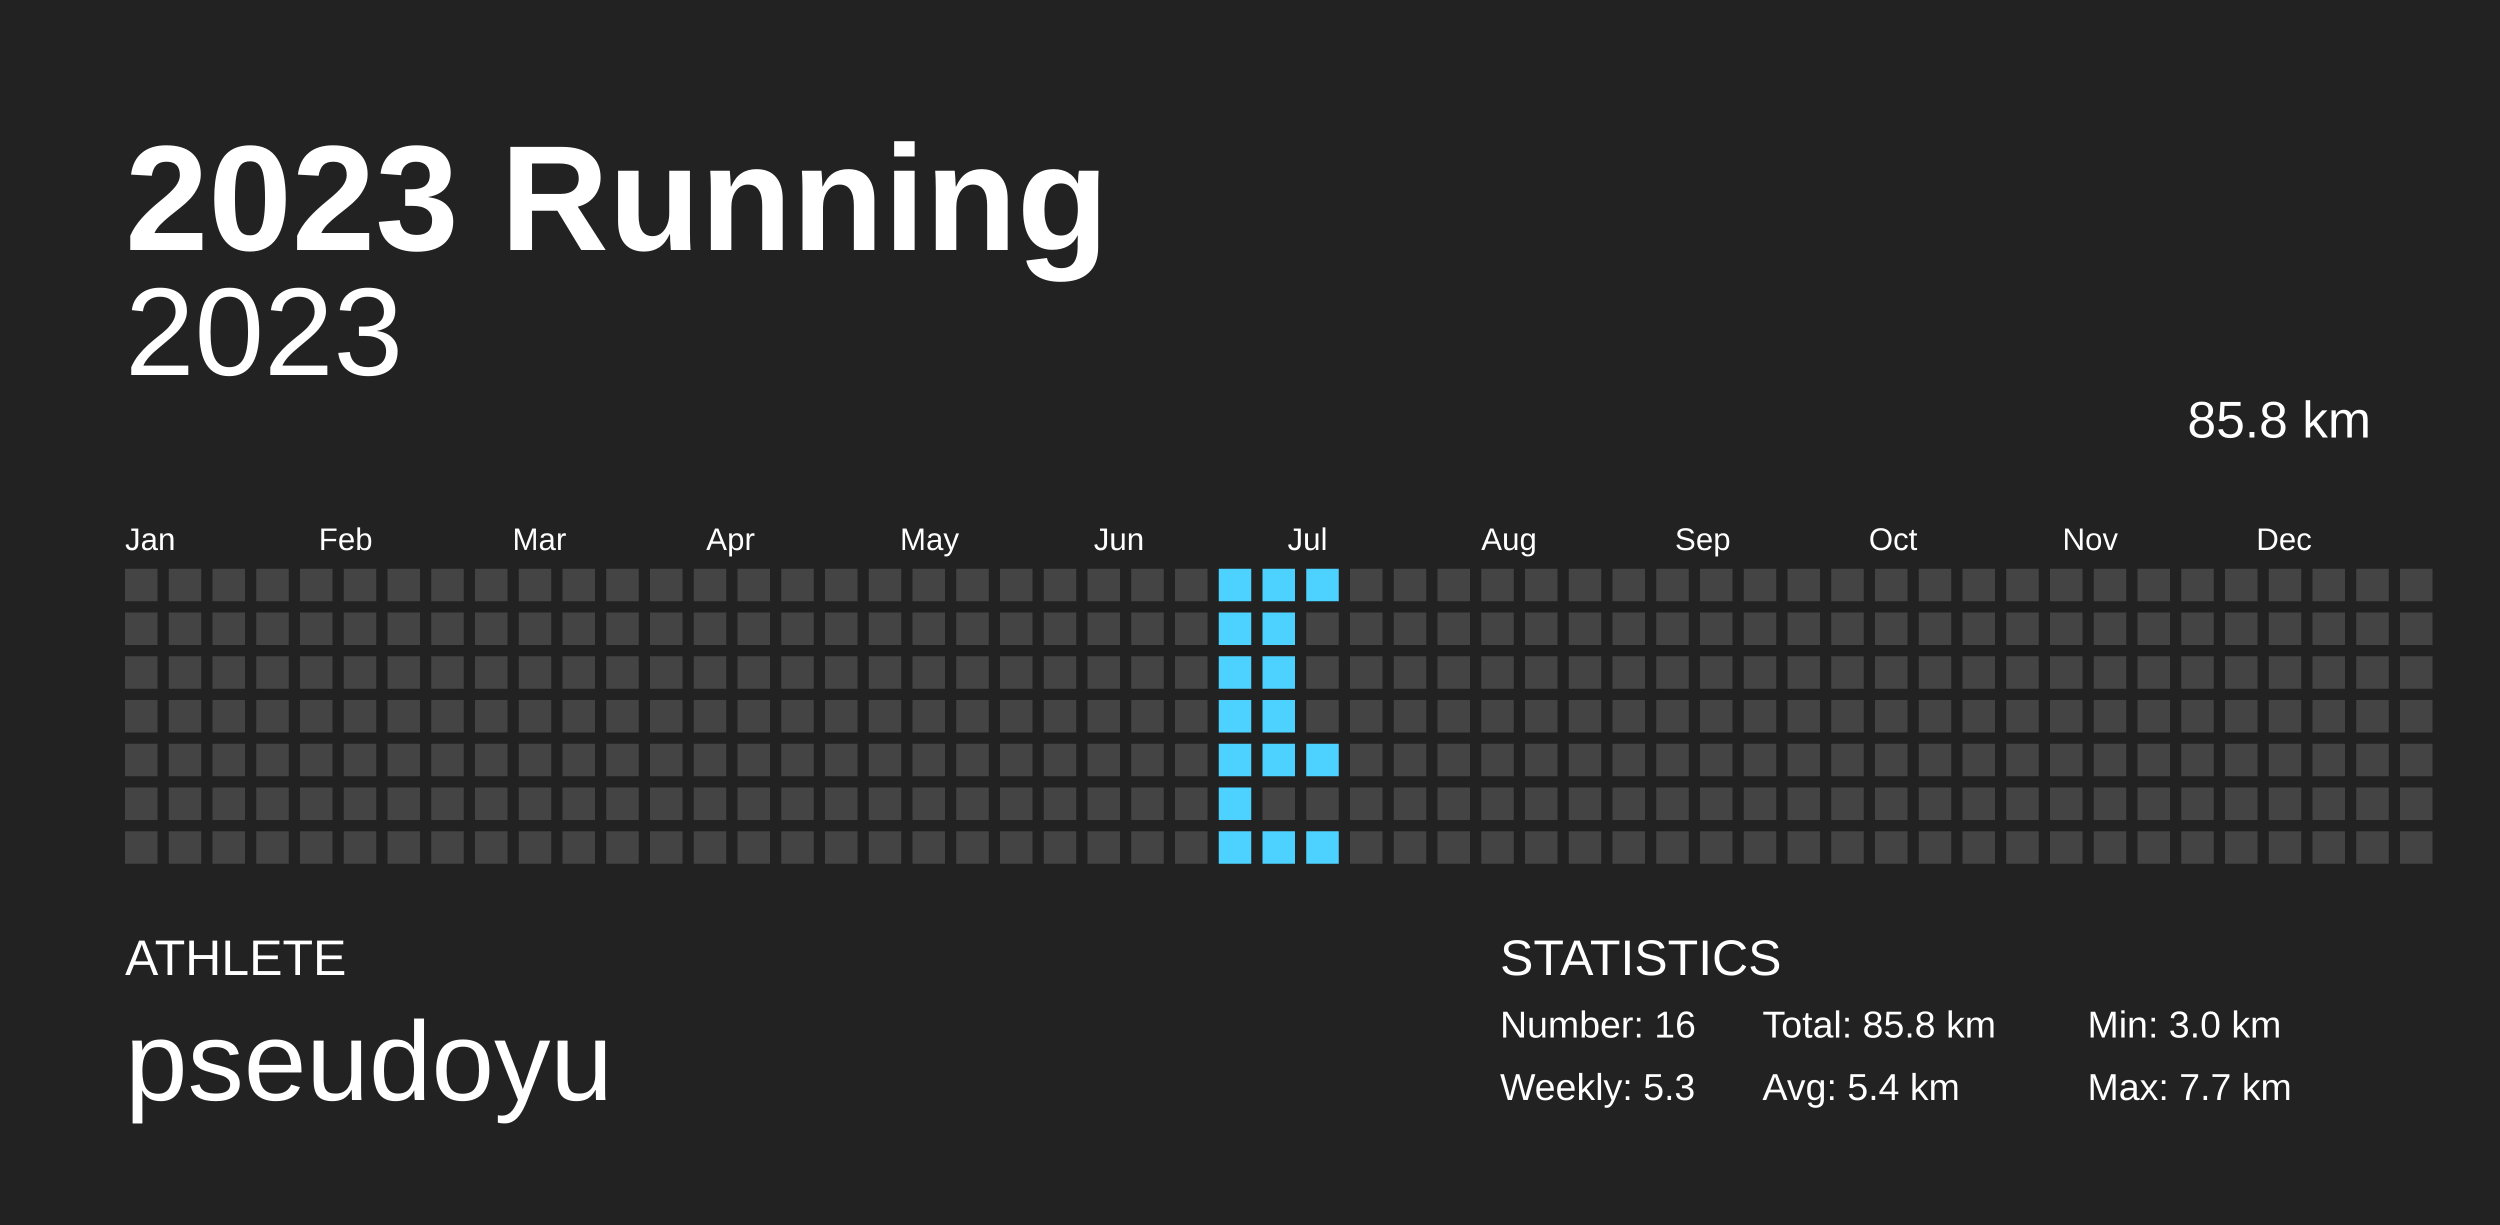
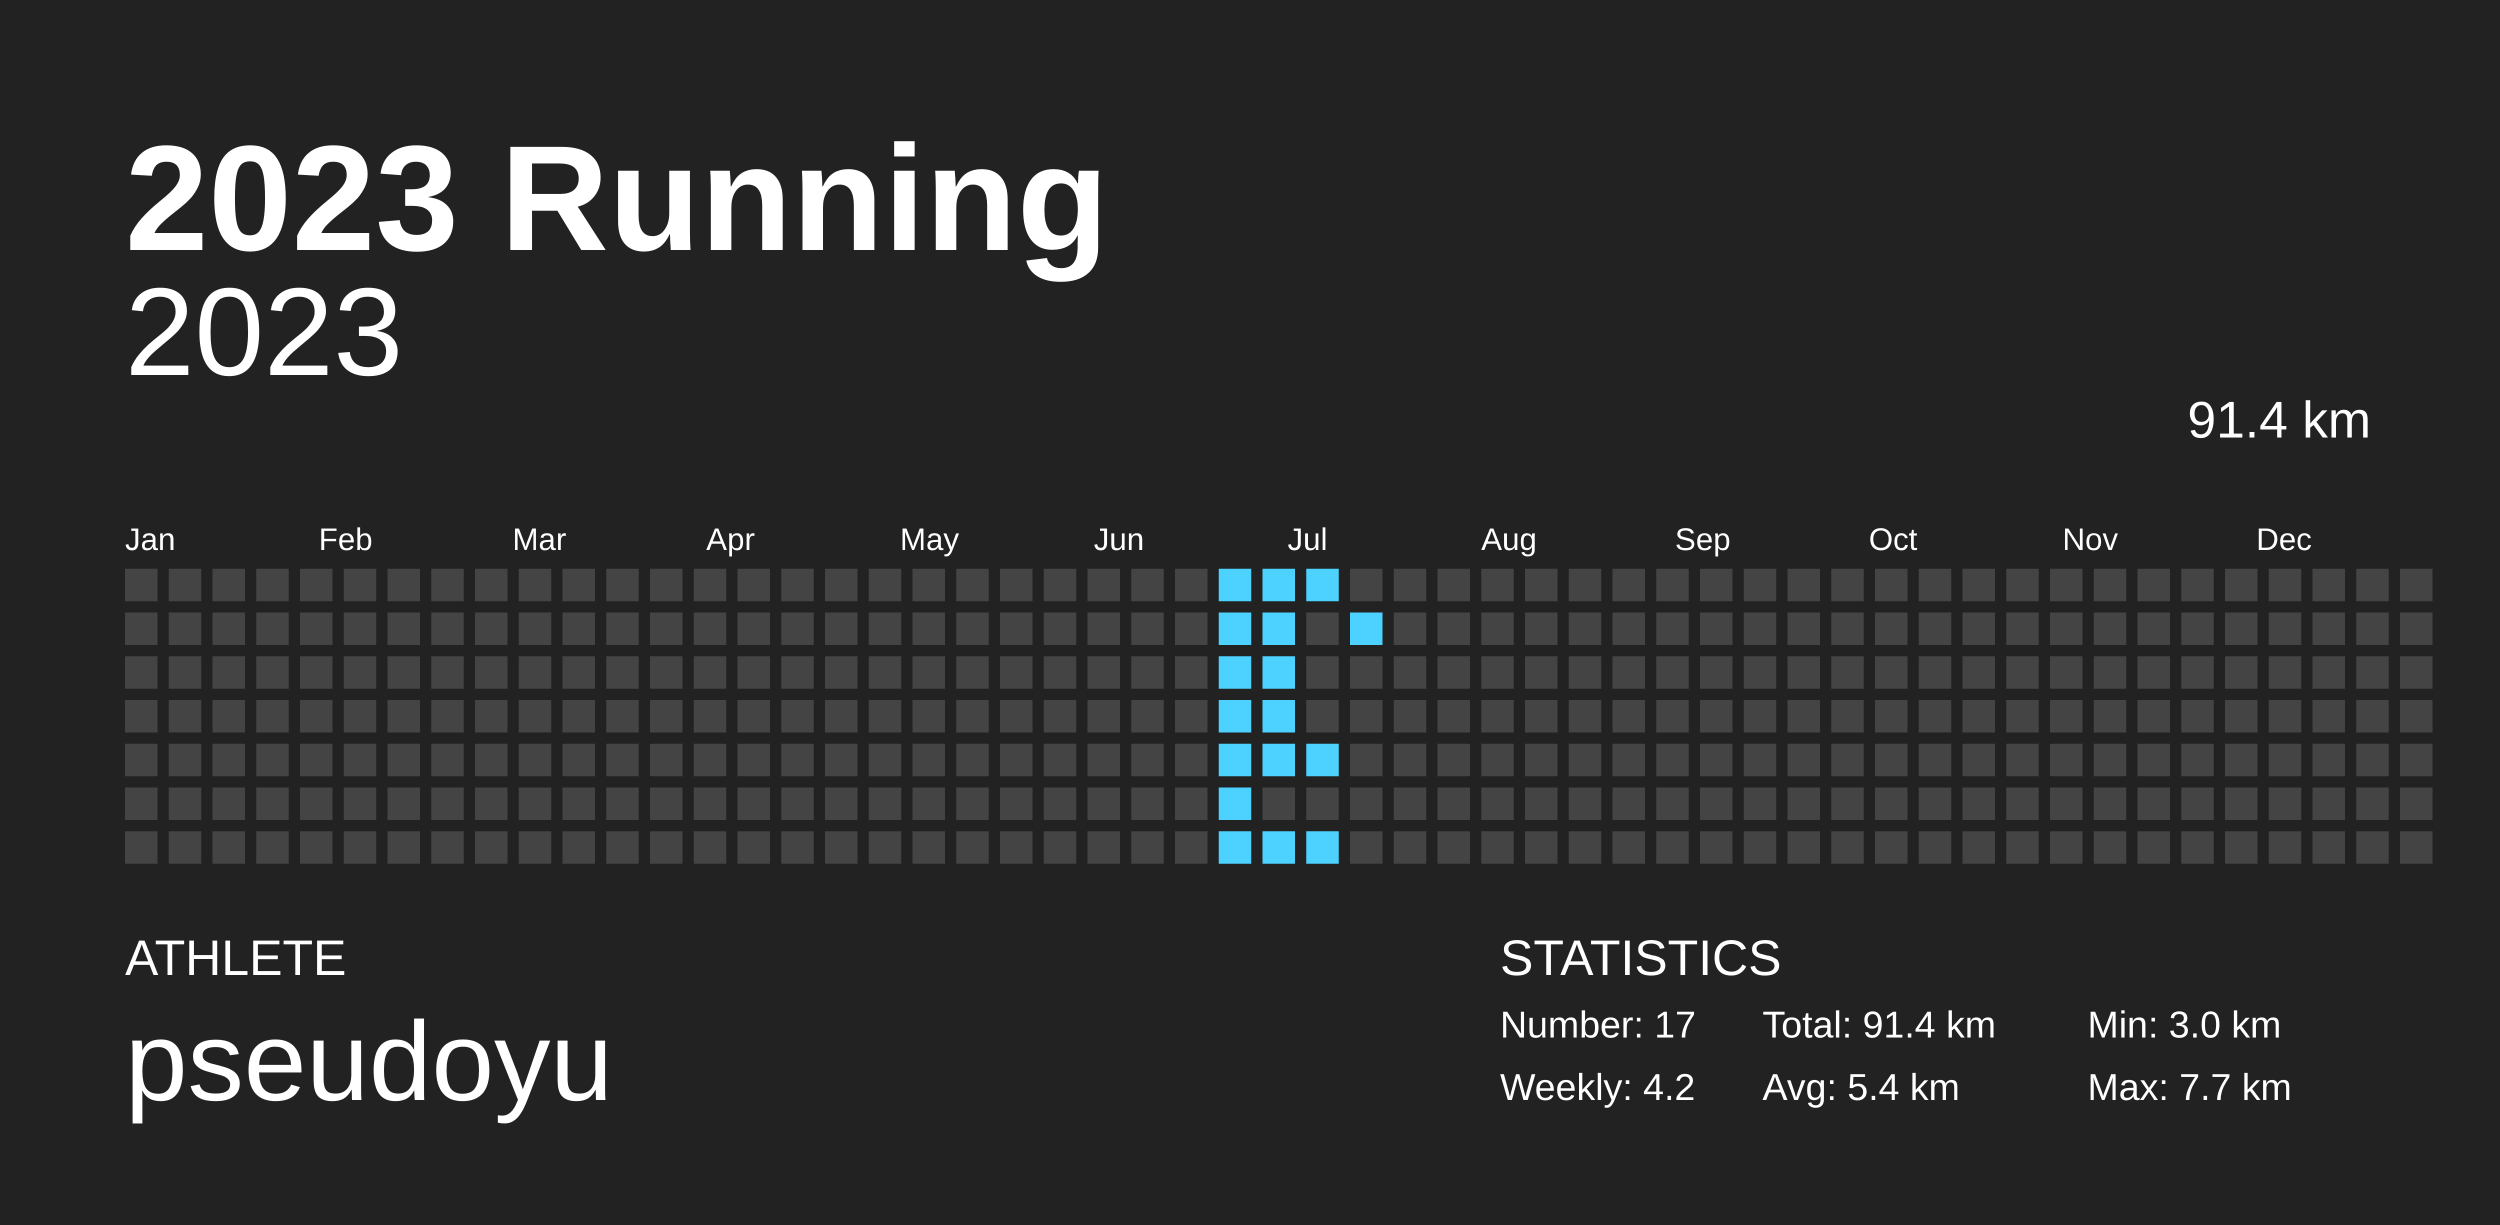
<svg xmlns="http://www.w3.org/2000/svg" baseProfile="full" height="98mm" version="1.1" viewBox="0,0,200,98" width="200mm">
  <defs />
  <rect fill="#222222" height="98" width="200" x="0" y="0" />
  <text fill="#FFFFFF" style="font-size:12px; font-family:Arial; font-weight:bold;" x="10" y="20">2023 Running</text>
  <text fill="#FFFFFF" style="font-size:4px; font-family:Arial" x="10" y="78">ATHLETE</text>
  <text fill="#FFFFFF" style="font-size:9px; font-family:Arial" x="10" y="88">pseudoyu</text>
  <text fill="#FFFFFF" style="font-size:4px; font-family:Arial" x="120" y="78">STATISTICS</text>
-   <text fill="#FFFFFF" style="font-size:3px; font-family:Arial" x="120" y="83">Number: 16</text>
-   <text fill="#FFFFFF" style="font-size:3px; font-family:Arial" x="120" y="88">Weekly: 5.3</text>
-   <text fill="#FFFFFF" style="font-size:3px; font-family:Arial" x="141" y="83">Total: 85.8 km</text>
+   <text fill="#FFFFFF" style="font-size:3px; font-family:Arial" x="120" y="83">Number: 17</text>
+   <text fill="#FFFFFF" style="font-size:3px; font-family:Arial" x="120" y="88">Weekly: 4.2</text>
+   <text fill="#FFFFFF" style="font-size:3px; font-family:Arial" x="141" y="83">Total: 91.4 km</text>
  <text fill="#FFFFFF" style="font-size:3px; font-family:Arial" x="141" y="88">Avg: 5.4 km</text>
  <text fill="#FFFFFF" style="font-size:3px; font-family:Arial" x="167" y="83">Min: 3.0 km</text>
  <text fill="#FFFFFF" style="font-size:3px; font-family:Arial" x="167" y="88">Max: 7.7 km</text>
  <text alignment-baseline="hanging" fill="#FFFFFF" style="font-size:10.0px; font-family:Arial;" x="10" y="30">2023</text>
-   <text alignment-baseline="hanging" fill="#FFFFFF" style="font-size:4.125px; font-family:Arial;" x="175" y="35">85.8 km</text>
+   <text alignment-baseline="hanging" fill="#FFFFFF" style="font-size:4.125px; font-family:Arial;" x="175" y="35">91.4 km</text>
  <text fill="#FFFFFF" style="font-size:2.5px; font-family:Arial" x="10.0" y="44">Jan</text>
  <text fill="#FFFFFF" style="font-size:2.5px; font-family:Arial" x="25.5" y="44">Feb</text>
  <text fill="#FFFFFF" style="font-size:2.5px; font-family:Arial" x="41.0" y="44">Mar</text>
  <text fill="#FFFFFF" style="font-size:2.5px; font-family:Arial" x="56.5" y="44">Apr</text>
  <text fill="#FFFFFF" style="font-size:2.5px; font-family:Arial" x="72.0" y="44">May</text>
  <text fill="#FFFFFF" style="font-size:2.5px; font-family:Arial" x="87.5" y="44">Jun</text>
  <text fill="#FFFFFF" style="font-size:2.5px; font-family:Arial" x="103.0" y="44">Jul</text>
  <text fill="#FFFFFF" style="font-size:2.5px; font-family:Arial" x="118.5" y="44">Aug</text>
  <text fill="#FFFFFF" style="font-size:2.5px; font-family:Arial" x="134.0" y="44">Sep</text>
  <text fill="#FFFFFF" style="font-size:2.5px; font-family:Arial" x="149.5" y="44">Oct</text>
  <text fill="#FFFFFF" style="font-size:2.5px; font-family:Arial" x="165.0" y="44">Nov</text>
  <text fill="#FFFFFF" style="font-size:2.5px; font-family:Arial" x="180.5" y="44">Dec</text>
  <rect fill="#444444" height="2.6" width="2.6" x="10.0" y="45.5" />
  <rect fill="#444444" height="2.6" width="2.6" x="10.0" y="49.0" />
  <rect fill="#444444" height="2.6" width="2.6" x="10.0" y="52.5" />
  <rect fill="#444444" height="2.6" width="2.6" x="10.0" y="56.0" />
  <rect fill="#444444" height="2.6" width="2.6" x="10.0" y="59.5" />
  <rect fill="#444444" height="2.6" width="2.6" x="10.0" y="63.0" />
  <rect fill="#444444" height="2.6" width="2.6" x="10.0" y="66.5" />
  <rect fill="#444444" height="2.6" width="2.6" x="13.5" y="45.5" />
  <rect fill="#444444" height="2.6" width="2.6" x="13.5" y="49.0" />
  <rect fill="#444444" height="2.6" width="2.6" x="13.5" y="52.5" />
  <rect fill="#444444" height="2.6" width="2.6" x="13.5" y="56.0" />
  <rect fill="#444444" height="2.6" width="2.6" x="13.5" y="59.5" />
  <rect fill="#444444" height="2.6" width="2.6" x="13.5" y="63.0" />
  <rect fill="#444444" height="2.6" width="2.6" x="13.5" y="66.5" />
  <rect fill="#444444" height="2.6" width="2.6" x="17.0" y="45.5" />
  <rect fill="#444444" height="2.6" width="2.6" x="17.0" y="49.0" />
  <rect fill="#444444" height="2.6" width="2.6" x="17.0" y="52.5" />
  <rect fill="#444444" height="2.6" width="2.6" x="17.0" y="56.0" />
  <rect fill="#444444" height="2.6" width="2.6" x="17.0" y="59.5" />
  <rect fill="#444444" height="2.6" width="2.6" x="17.0" y="63.0" />
  <rect fill="#444444" height="2.6" width="2.6" x="17.0" y="66.5" />
  <rect fill="#444444" height="2.6" width="2.6" x="20.5" y="45.5" />
  <rect fill="#444444" height="2.6" width="2.6" x="20.5" y="49.0" />
  <rect fill="#444444" height="2.6" width="2.6" x="20.5" y="52.5" />
  <rect fill="#444444" height="2.6" width="2.6" x="20.5" y="56.0" />
  <rect fill="#444444" height="2.6" width="2.6" x="20.5" y="59.5" />
  <rect fill="#444444" height="2.6" width="2.6" x="20.5" y="63.0" />
  <rect fill="#444444" height="2.6" width="2.6" x="20.5" y="66.5" />
  <rect fill="#444444" height="2.6" width="2.6" x="24.0" y="45.5" />
  <rect fill="#444444" height="2.6" width="2.6" x="24.0" y="49.0" />
  <rect fill="#444444" height="2.6" width="2.6" x="24.0" y="52.5" />
  <rect fill="#444444" height="2.6" width="2.6" x="24.0" y="56.0" />
  <rect fill="#444444" height="2.6" width="2.6" x="24.0" y="59.5" />
  <rect fill="#444444" height="2.6" width="2.6" x="24.0" y="63.0" />
  <rect fill="#444444" height="2.6" width="2.6" x="24.0" y="66.5" />
  <rect fill="#444444" height="2.6" width="2.6" x="27.5" y="45.5" />
  <rect fill="#444444" height="2.6" width="2.6" x="27.5" y="49.0" />
  <rect fill="#444444" height="2.6" width="2.6" x="27.5" y="52.5" />
  <rect fill="#444444" height="2.6" width="2.6" x="27.5" y="56.0" />
  <rect fill="#444444" height="2.6" width="2.6" x="27.5" y="59.5" />
  <rect fill="#444444" height="2.6" width="2.6" x="27.5" y="63.0" />
  <rect fill="#444444" height="2.6" width="2.6" x="27.5" y="66.5" />
  <rect fill="#444444" height="2.6" width="2.6" x="31.0" y="45.5" />
  <rect fill="#444444" height="2.6" width="2.6" x="31.0" y="49.0" />
  <rect fill="#444444" height="2.6" width="2.6" x="31.0" y="52.5" />
  <rect fill="#444444" height="2.6" width="2.6" x="31.0" y="56.0" />
  <rect fill="#444444" height="2.6" width="2.6" x="31.0" y="59.5" />
  <rect fill="#444444" height="2.6" width="2.6" x="31.0" y="63.0" />
  <rect fill="#444444" height="2.6" width="2.6" x="31.0" y="66.5" />
  <rect fill="#444444" height="2.6" width="2.6" x="34.5" y="45.5" />
  <rect fill="#444444" height="2.6" width="2.6" x="34.5" y="49.0" />
  <rect fill="#444444" height="2.6" width="2.6" x="34.5" y="52.5" />
  <rect fill="#444444" height="2.6" width="2.6" x="34.5" y="56.0" />
  <rect fill="#444444" height="2.6" width="2.6" x="34.5" y="59.5" />
  <rect fill="#444444" height="2.6" width="2.6" x="34.5" y="63.0" />
  <rect fill="#444444" height="2.6" width="2.6" x="34.5" y="66.5" />
  <rect fill="#444444" height="2.6" width="2.6" x="38.0" y="45.5" />
  <rect fill="#444444" height="2.6" width="2.6" x="38.0" y="49.0" />
  <rect fill="#444444" height="2.6" width="2.6" x="38.0" y="52.5" />
  <rect fill="#444444" height="2.6" width="2.6" x="38.0" y="56.0" />
  <rect fill="#444444" height="2.6" width="2.6" x="38.0" y="59.5" />
  <rect fill="#444444" height="2.6" width="2.6" x="38.0" y="63.0" />
  <rect fill="#444444" height="2.6" width="2.6" x="38.0" y="66.5" />
  <rect fill="#444444" height="2.6" width="2.6" x="41.5" y="45.5" />
  <rect fill="#444444" height="2.6" width="2.6" x="41.5" y="49.0" />
  <rect fill="#444444" height="2.6" width="2.6" x="41.5" y="52.5" />
  <rect fill="#444444" height="2.6" width="2.6" x="41.5" y="56.0" />
  <rect fill="#444444" height="2.6" width="2.6" x="41.5" y="59.5" />
  <rect fill="#444444" height="2.6" width="2.6" x="41.5" y="63.0" />
  <rect fill="#444444" height="2.6" width="2.6" x="41.5" y="66.5" />
  <rect fill="#444444" height="2.6" width="2.6" x="45.0" y="45.5" />
  <rect fill="#444444" height="2.6" width="2.6" x="45.0" y="49.0" />
  <rect fill="#444444" height="2.6" width="2.6" x="45.0" y="52.5" />
  <rect fill="#444444" height="2.6" width="2.6" x="45.0" y="56.0" />
  <rect fill="#444444" height="2.6" width="2.6" x="45.0" y="59.5" />
  <rect fill="#444444" height="2.6" width="2.6" x="45.0" y="63.0" />
  <rect fill="#444444" height="2.6" width="2.6" x="45.0" y="66.5" />
  <rect fill="#444444" height="2.6" width="2.6" x="48.5" y="45.5" />
  <rect fill="#444444" height="2.6" width="2.6" x="48.5" y="49.0" />
  <rect fill="#444444" height="2.6" width="2.6" x="48.5" y="52.5" />
  <rect fill="#444444" height="2.6" width="2.6" x="48.5" y="56.0" />
  <rect fill="#444444" height="2.6" width="2.6" x="48.5" y="59.5" />
  <rect fill="#444444" height="2.6" width="2.6" x="48.5" y="63.0" />
  <rect fill="#444444" height="2.6" width="2.6" x="48.5" y="66.5" />
  <rect fill="#444444" height="2.6" width="2.6" x="52.0" y="45.5" />
  <rect fill="#444444" height="2.6" width="2.6" x="52.0" y="49.0" />
  <rect fill="#444444" height="2.6" width="2.6" x="52.0" y="52.5" />
  <rect fill="#444444" height="2.6" width="2.6" x="52.0" y="56.0" />
  <rect fill="#444444" height="2.6" width="2.6" x="52.0" y="59.5" />
  <rect fill="#444444" height="2.6" width="2.6" x="52.0" y="63.0" />
  <rect fill="#444444" height="2.6" width="2.6" x="52.0" y="66.5" />
  <rect fill="#444444" height="2.6" width="2.6" x="55.5" y="45.5" />
  <rect fill="#444444" height="2.6" width="2.6" x="55.5" y="49.0" />
  <rect fill="#444444" height="2.6" width="2.6" x="55.5" y="52.5" />
  <rect fill="#444444" height="2.6" width="2.6" x="55.5" y="56.0" />
  <rect fill="#444444" height="2.6" width="2.6" x="55.5" y="59.5" />
  <rect fill="#444444" height="2.6" width="2.6" x="55.5" y="63.0" />
  <rect fill="#444444" height="2.6" width="2.6" x="55.5" y="66.5" />
  <rect fill="#444444" height="2.6" width="2.6" x="59.0" y="45.5" />
  <rect fill="#444444" height="2.6" width="2.6" x="59.0" y="49.0" />
  <rect fill="#444444" height="2.6" width="2.6" x="59.0" y="52.5" />
  <rect fill="#444444" height="2.6" width="2.6" x="59.0" y="56.0" />
  <rect fill="#444444" height="2.6" width="2.6" x="59.0" y="59.5" />
  <rect fill="#444444" height="2.6" width="2.6" x="59.0" y="63.0" />
  <rect fill="#444444" height="2.6" width="2.6" x="59.0" y="66.5" />
  <rect fill="#444444" height="2.6" width="2.6" x="62.5" y="45.5" />
  <rect fill="#444444" height="2.6" width="2.6" x="62.5" y="49.0" />
  <rect fill="#444444" height="2.6" width="2.6" x="62.5" y="52.5" />
  <rect fill="#444444" height="2.6" width="2.6" x="62.5" y="56.0" />
  <rect fill="#444444" height="2.6" width="2.6" x="62.5" y="59.5" />
  <rect fill="#444444" height="2.6" width="2.6" x="62.5" y="63.0" />
  <rect fill="#444444" height="2.6" width="2.6" x="62.5" y="66.5" />
  <rect fill="#444444" height="2.6" width="2.6" x="66.0" y="45.5" />
  <rect fill="#444444" height="2.6" width="2.6" x="66.0" y="49.0" />
  <rect fill="#444444" height="2.6" width="2.6" x="66.0" y="52.5" />
  <rect fill="#444444" height="2.6" width="2.6" x="66.0" y="56.0" />
  <rect fill="#444444" height="2.6" width="2.6" x="66.0" y="59.5" />
  <rect fill="#444444" height="2.6" width="2.6" x="66.0" y="63.0" />
  <rect fill="#444444" height="2.6" width="2.6" x="66.0" y="66.5" />
  <rect fill="#444444" height="2.6" width="2.6" x="69.5" y="45.5" />
  <rect fill="#444444" height="2.6" width="2.6" x="69.5" y="49.0" />
  <rect fill="#444444" height="2.6" width="2.6" x="69.5" y="52.5" />
  <rect fill="#444444" height="2.6" width="2.6" x="69.5" y="56.0" />
  <rect fill="#444444" height="2.6" width="2.6" x="69.5" y="59.5" />
  <rect fill="#444444" height="2.6" width="2.6" x="69.5" y="63.0" />
  <rect fill="#444444" height="2.6" width="2.6" x="69.5" y="66.5" />
  <rect fill="#444444" height="2.6" width="2.6" x="73.0" y="45.5" />
  <rect fill="#444444" height="2.6" width="2.6" x="73.0" y="49.0" />
  <rect fill="#444444" height="2.6" width="2.6" x="73.0" y="52.5" />
  <rect fill="#444444" height="2.6" width="2.6" x="73.0" y="56.0" />
  <rect fill="#444444" height="2.6" width="2.6" x="73.0" y="59.5" />
  <rect fill="#444444" height="2.6" width="2.6" x="73.0" y="63.0" />
  <rect fill="#444444" height="2.6" width="2.6" x="73.0" y="66.5" />
  <rect fill="#444444" height="2.6" width="2.6" x="76.5" y="45.5" />
  <rect fill="#444444" height="2.6" width="2.6" x="76.5" y="49.0" />
  <rect fill="#444444" height="2.6" width="2.6" x="76.5" y="52.5" />
  <rect fill="#444444" height="2.6" width="2.6" x="76.5" y="56.0" />
  <rect fill="#444444" height="2.6" width="2.6" x="76.5" y="59.5" />
  <rect fill="#444444" height="2.6" width="2.6" x="76.5" y="63.0" />
  <rect fill="#444444" height="2.6" width="2.6" x="76.5" y="66.5" />
  <rect fill="#444444" height="2.6" width="2.6" x="80.0" y="45.5" />
  <rect fill="#444444" height="2.6" width="2.6" x="80.0" y="49.0" />
  <rect fill="#444444" height="2.6" width="2.6" x="80.0" y="52.5" />
  <rect fill="#444444" height="2.6" width="2.6" x="80.0" y="56.0" />
  <rect fill="#444444" height="2.6" width="2.6" x="80.0" y="59.5" />
  <rect fill="#444444" height="2.6" width="2.6" x="80.0" y="63.0" />
  <rect fill="#444444" height="2.6" width="2.6" x="80.0" y="66.5" />
  <rect fill="#444444" height="2.6" width="2.6" x="83.5" y="45.5" />
  <rect fill="#444444" height="2.6" width="2.6" x="83.5" y="49.0" />
  <rect fill="#444444" height="2.6" width="2.6" x="83.5" y="52.5" />
  <rect fill="#444444" height="2.6" width="2.6" x="83.5" y="56.0" />
  <rect fill="#444444" height="2.6" width="2.6" x="83.5" y="59.5" />
  <rect fill="#444444" height="2.6" width="2.6" x="83.5" y="63.0" />
  <rect fill="#444444" height="2.6" width="2.6" x="83.5" y="66.5" />
  <rect fill="#444444" height="2.6" width="2.6" x="87.0" y="45.5" />
  <rect fill="#444444" height="2.6" width="2.6" x="87.0" y="49.0" />
  <rect fill="#444444" height="2.6" width="2.6" x="87.0" y="52.5" />
  <rect fill="#444444" height="2.6" width="2.6" x="87.0" y="56.0" />
  <rect fill="#444444" height="2.6" width="2.6" x="87.0" y="59.5" />
  <rect fill="#444444" height="2.6" width="2.6" x="87.0" y="63.0" />
  <rect fill="#444444" height="2.6" width="2.6" x="87.0" y="66.5" />
  <rect fill="#444444" height="2.6" width="2.6" x="90.5" y="45.5" />
  <rect fill="#444444" height="2.6" width="2.6" x="90.5" y="49.0" />
  <rect fill="#444444" height="2.6" width="2.6" x="90.5" y="52.5" />
  <rect fill="#444444" height="2.6" width="2.6" x="90.5" y="56.0" />
  <rect fill="#444444" height="2.6" width="2.6" x="90.5" y="59.5" />
  <rect fill="#444444" height="2.6" width="2.6" x="90.5" y="63.0" />
  <rect fill="#444444" height="2.6" width="2.6" x="90.5" y="66.5" />
  <rect fill="#444444" height="2.6" width="2.6" x="94.0" y="45.5" />
  <rect fill="#444444" height="2.6" width="2.6" x="94.0" y="49.0" />
  <rect fill="#444444" height="2.6" width="2.6" x="94.0" y="52.5" />
  <rect fill="#444444" height="2.6" width="2.6" x="94.0" y="56.0" />
  <rect fill="#444444" height="2.6" width="2.6" x="94.0" y="59.5" />
  <rect fill="#444444" height="2.6" width="2.6" x="94.0" y="63.0" />
  <rect fill="#444444" height="2.6" width="2.6" x="94.0" y="66.5" />
  <rect fill="#4dd2ff" height="2.6" width="2.6" x="97.5" y="45.5" />
  <rect fill="#4dd2ff" height="2.6" width="2.6" x="97.5" y="49.0" />
  <rect fill="#4dd2ff" height="2.6" width="2.6" x="97.5" y="52.5" />
  <rect fill="#4dd2ff" height="2.6" width="2.6" x="97.5" y="56.0" />
  <rect fill="#4dd2ff" height="2.6" width="2.6" x="97.5" y="59.5" />
  <rect fill="#4dd2ff" height="2.6" width="2.6" x="97.5" y="63.0" />
  <rect fill="#4dd2ff" height="2.6" width="2.6" x="97.5" y="66.5" />
  <rect fill="#4dd2ff" height="2.6" width="2.6" x="101.0" y="45.5" />
  <rect fill="#4dd2ff" height="2.6" width="2.6" x="101.0" y="49.0" />
  <rect fill="#4dd2ff" height="2.6" width="2.6" x="101.0" y="52.5" />
  <rect fill="#4dd2ff" height="2.6" width="2.6" x="101.0" y="56.0" />
  <rect fill="#4dd2ff" height="2.6" width="2.6" x="101.0" y="59.5" />
  <rect fill="#444444" height="2.6" width="2.6" x="101.0" y="63.0" />
  <rect fill="#4dd2ff" height="2.6" width="2.6" x="101.0" y="66.5" />
  <rect fill="#4dd2ff" height="2.6" width="2.6" x="104.5" y="45.5" />
  <rect fill="#444444" height="2.6" width="2.6" x="104.5" y="49.0" />
  <rect fill="#444444" height="2.6" width="2.6" x="104.5" y="52.5" />
  <rect fill="#444444" height="2.6" width="2.6" x="104.5" y="56.0" />
  <rect fill="#4dd2ff" height="2.6" width="2.6" x="104.5" y="59.5" />
  <rect fill="#444444" height="2.6" width="2.6" x="104.5" y="63.0" />
  <rect fill="#4dd2ff" height="2.6" width="2.6" x="104.5" y="66.5" />
  <rect fill="#444444" height="2.6" width="2.6" x="108.0" y="45.5" />
-   <rect fill="#444444" height="2.6" width="2.6" x="108.0" y="49.0" />
+   <rect fill="#4dd2ff" height="2.6" width="2.6" x="108.0" y="49.0" />
  <rect fill="#444444" height="2.6" width="2.6" x="108.0" y="52.5" />
  <rect fill="#444444" height="2.6" width="2.6" x="108.0" y="56.0" />
  <rect fill="#444444" height="2.6" width="2.6" x="108.0" y="59.5" />
  <rect fill="#444444" height="2.6" width="2.6" x="108.0" y="63.0" />
  <rect fill="#444444" height="2.6" width="2.6" x="108.0" y="66.5" />
  <rect fill="#444444" height="2.6" width="2.6" x="111.5" y="45.5" />
  <rect fill="#444444" height="2.6" width="2.6" x="111.5" y="49.0" />
  <rect fill="#444444" height="2.6" width="2.6" x="111.5" y="52.5" />
  <rect fill="#444444" height="2.6" width="2.6" x="111.5" y="56.0" />
  <rect fill="#444444" height="2.6" width="2.6" x="111.5" y="59.5" />
  <rect fill="#444444" height="2.6" width="2.6" x="111.5" y="63.0" />
  <rect fill="#444444" height="2.6" width="2.6" x="111.5" y="66.5" />
  <rect fill="#444444" height="2.6" width="2.6" x="115.0" y="45.5" />
  <rect fill="#444444" height="2.6" width="2.6" x="115.0" y="49.0" />
  <rect fill="#444444" height="2.6" width="2.6" x="115.0" y="52.5" />
  <rect fill="#444444" height="2.6" width="2.6" x="115.0" y="56.0" />
  <rect fill="#444444" height="2.6" width="2.6" x="115.0" y="59.5" />
  <rect fill="#444444" height="2.6" width="2.6" x="115.0" y="63.0" />
  <rect fill="#444444" height="2.6" width="2.6" x="115.0" y="66.5" />
  <rect fill="#444444" height="2.6" width="2.6" x="118.5" y="45.5" />
  <rect fill="#444444" height="2.6" width="2.6" x="118.5" y="49.0" />
  <rect fill="#444444" height="2.6" width="2.6" x="118.5" y="52.5" />
  <rect fill="#444444" height="2.6" width="2.6" x="118.5" y="56.0" />
  <rect fill="#444444" height="2.6" width="2.6" x="118.5" y="59.5" />
  <rect fill="#444444" height="2.6" width="2.6" x="118.5" y="63.0" />
  <rect fill="#444444" height="2.6" width="2.6" x="118.5" y="66.5" />
  <rect fill="#444444" height="2.6" width="2.6" x="122.0" y="45.5" />
  <rect fill="#444444" height="2.6" width="2.6" x="122.0" y="49.0" />
  <rect fill="#444444" height="2.6" width="2.6" x="122.0" y="52.5" />
  <rect fill="#444444" height="2.6" width="2.6" x="122.0" y="56.0" />
  <rect fill="#444444" height="2.6" width="2.6" x="122.0" y="59.5" />
  <rect fill="#444444" height="2.6" width="2.6" x="122.0" y="63.0" />
  <rect fill="#444444" height="2.6" width="2.6" x="122.0" y="66.5" />
  <rect fill="#444444" height="2.6" width="2.6" x="125.5" y="45.5" />
  <rect fill="#444444" height="2.6" width="2.6" x="125.5" y="49.0" />
  <rect fill="#444444" height="2.6" width="2.6" x="125.5" y="52.5" />
  <rect fill="#444444" height="2.6" width="2.6" x="125.5" y="56.0" />
  <rect fill="#444444" height="2.6" width="2.6" x="125.5" y="59.5" />
  <rect fill="#444444" height="2.6" width="2.6" x="125.5" y="63.0" />
  <rect fill="#444444" height="2.6" width="2.6" x="125.5" y="66.5" />
  <rect fill="#444444" height="2.6" width="2.6" x="129.0" y="45.5" />
  <rect fill="#444444" height="2.6" width="2.6" x="129.0" y="49.0" />
  <rect fill="#444444" height="2.6" width="2.6" x="129.0" y="52.5" />
  <rect fill="#444444" height="2.6" width="2.6" x="129.0" y="56.0" />
  <rect fill="#444444" height="2.6" width="2.6" x="129.0" y="59.5" />
  <rect fill="#444444" height="2.6" width="2.6" x="129.0" y="63.0" />
  <rect fill="#444444" height="2.6" width="2.6" x="129.0" y="66.5" />
  <rect fill="#444444" height="2.6" width="2.6" x="132.5" y="45.5" />
  <rect fill="#444444" height="2.6" width="2.6" x="132.5" y="49.0" />
  <rect fill="#444444" height="2.6" width="2.6" x="132.5" y="52.5" />
  <rect fill="#444444" height="2.6" width="2.6" x="132.5" y="56.0" />
  <rect fill="#444444" height="2.6" width="2.6" x="132.5" y="59.5" />
  <rect fill="#444444" height="2.6" width="2.6" x="132.5" y="63.0" />
  <rect fill="#444444" height="2.6" width="2.6" x="132.5" y="66.5" />
  <rect fill="#444444" height="2.6" width="2.6" x="136.0" y="45.5" />
  <rect fill="#444444" height="2.6" width="2.6" x="136.0" y="49.0" />
  <rect fill="#444444" height="2.6" width="2.6" x="136.0" y="52.5" />
  <rect fill="#444444" height="2.6" width="2.6" x="136.0" y="56.0" />
  <rect fill="#444444" height="2.6" width="2.6" x="136.0" y="59.5" />
  <rect fill="#444444" height="2.6" width="2.6" x="136.0" y="63.0" />
  <rect fill="#444444" height="2.6" width="2.6" x="136.0" y="66.5" />
  <rect fill="#444444" height="2.6" width="2.6" x="139.5" y="45.5" />
  <rect fill="#444444" height="2.6" width="2.6" x="139.5" y="49.0" />
  <rect fill="#444444" height="2.6" width="2.6" x="139.5" y="52.5" />
  <rect fill="#444444" height="2.6" width="2.6" x="139.5" y="56.0" />
  <rect fill="#444444" height="2.6" width="2.6" x="139.5" y="59.5" />
  <rect fill="#444444" height="2.6" width="2.6" x="139.5" y="63.0" />
  <rect fill="#444444" height="2.6" width="2.6" x="139.5" y="66.5" />
  <rect fill="#444444" height="2.6" width="2.6" x="143.0" y="45.5" />
  <rect fill="#444444" height="2.6" width="2.6" x="143.0" y="49.0" />
  <rect fill="#444444" height="2.6" width="2.6" x="143.0" y="52.5" />
  <rect fill="#444444" height="2.6" width="2.6" x="143.0" y="56.0" />
  <rect fill="#444444" height="2.6" width="2.6" x="143.0" y="59.5" />
  <rect fill="#444444" height="2.6" width="2.6" x="143.0" y="63.0" />
  <rect fill="#444444" height="2.6" width="2.6" x="143.0" y="66.5" />
  <rect fill="#444444" height="2.6" width="2.6" x="146.5" y="45.5" />
  <rect fill="#444444" height="2.6" width="2.6" x="146.5" y="49.0" />
  <rect fill="#444444" height="2.6" width="2.6" x="146.5" y="52.5" />
  <rect fill="#444444" height="2.6" width="2.6" x="146.5" y="56.0" />
  <rect fill="#444444" height="2.6" width="2.6" x="146.5" y="59.5" />
  <rect fill="#444444" height="2.6" width="2.6" x="146.5" y="63.0" />
  <rect fill="#444444" height="2.6" width="2.6" x="146.5" y="66.5" />
  <rect fill="#444444" height="2.6" width="2.6" x="150.0" y="45.5" />
  <rect fill="#444444" height="2.6" width="2.6" x="150.0" y="49.0" />
  <rect fill="#444444" height="2.6" width="2.6" x="150.0" y="52.5" />
  <rect fill="#444444" height="2.6" width="2.6" x="150.0" y="56.0" />
  <rect fill="#444444" height="2.6" width="2.6" x="150.0" y="59.5" />
  <rect fill="#444444" height="2.6" width="2.6" x="150.0" y="63.0" />
  <rect fill="#444444" height="2.6" width="2.6" x="150.0" y="66.5" />
  <rect fill="#444444" height="2.6" width="2.6" x="153.5" y="45.5" />
  <rect fill="#444444" height="2.6" width="2.6" x="153.5" y="49.0" />
  <rect fill="#444444" height="2.6" width="2.6" x="153.5" y="52.5" />
  <rect fill="#444444" height="2.6" width="2.6" x="153.5" y="56.0" />
  <rect fill="#444444" height="2.6" width="2.6" x="153.5" y="59.5" />
  <rect fill="#444444" height="2.6" width="2.6" x="153.5" y="63.0" />
  <rect fill="#444444" height="2.6" width="2.6" x="153.5" y="66.5" />
  <rect fill="#444444" height="2.6" width="2.6" x="157.0" y="45.5" />
  <rect fill="#444444" height="2.6" width="2.6" x="157.0" y="49.0" />
  <rect fill="#444444" height="2.6" width="2.6" x="157.0" y="52.5" />
  <rect fill="#444444" height="2.6" width="2.6" x="157.0" y="56.0" />
  <rect fill="#444444" height="2.6" width="2.6" x="157.0" y="59.5" />
  <rect fill="#444444" height="2.6" width="2.6" x="157.0" y="63.0" />
  <rect fill="#444444" height="2.6" width="2.6" x="157.0" y="66.5" />
  <rect fill="#444444" height="2.6" width="2.6" x="160.5" y="45.5" />
  <rect fill="#444444" height="2.6" width="2.6" x="160.5" y="49.0" />
  <rect fill="#444444" height="2.6" width="2.6" x="160.5" y="52.5" />
  <rect fill="#444444" height="2.6" width="2.6" x="160.5" y="56.0" />
  <rect fill="#444444" height="2.6" width="2.6" x="160.5" y="59.5" />
  <rect fill="#444444" height="2.6" width="2.6" x="160.5" y="63.0" />
  <rect fill="#444444" height="2.6" width="2.6" x="160.5" y="66.5" />
  <rect fill="#444444" height="2.6" width="2.6" x="164.0" y="45.5" />
  <rect fill="#444444" height="2.6" width="2.6" x="164.0" y="49.0" />
  <rect fill="#444444" height="2.6" width="2.6" x="164.0" y="52.5" />
  <rect fill="#444444" height="2.6" width="2.6" x="164.0" y="56.0" />
  <rect fill="#444444" height="2.6" width="2.6" x="164.0" y="59.5" />
  <rect fill="#444444" height="2.6" width="2.6" x="164.0" y="63.0" />
  <rect fill="#444444" height="2.6" width="2.6" x="164.0" y="66.5" />
  <rect fill="#444444" height="2.6" width="2.6" x="167.5" y="45.5" />
  <rect fill="#444444" height="2.6" width="2.6" x="167.5" y="49.0" />
  <rect fill="#444444" height="2.6" width="2.6" x="167.5" y="52.5" />
  <rect fill="#444444" height="2.6" width="2.6" x="167.5" y="56.0" />
  <rect fill="#444444" height="2.6" width="2.6" x="167.5" y="59.5" />
  <rect fill="#444444" height="2.6" width="2.6" x="167.5" y="63.0" />
  <rect fill="#444444" height="2.6" width="2.6" x="167.5" y="66.5" />
  <rect fill="#444444" height="2.6" width="2.6" x="171.0" y="45.5" />
  <rect fill="#444444" height="2.6" width="2.6" x="171.0" y="49.0" />
  <rect fill="#444444" height="2.6" width="2.6" x="171.0" y="52.5" />
  <rect fill="#444444" height="2.6" width="2.6" x="171.0" y="56.0" />
  <rect fill="#444444" height="2.6" width="2.6" x="171.0" y="59.5" />
  <rect fill="#444444" height="2.6" width="2.6" x="171.0" y="63.0" />
  <rect fill="#444444" height="2.6" width="2.6" x="171.0" y="66.5" />
  <rect fill="#444444" height="2.6" width="2.6" x="174.5" y="45.5" />
  <rect fill="#444444" height="2.6" width="2.6" x="174.5" y="49.0" />
  <rect fill="#444444" height="2.6" width="2.6" x="174.5" y="52.5" />
  <rect fill="#444444" height="2.6" width="2.6" x="174.5" y="56.0" />
  <rect fill="#444444" height="2.6" width="2.6" x="174.5" y="59.5" />
  <rect fill="#444444" height="2.6" width="2.6" x="174.5" y="63.0" />
  <rect fill="#444444" height="2.6" width="2.6" x="174.5" y="66.5" />
  <rect fill="#444444" height="2.6" width="2.6" x="178.0" y="45.5" />
  <rect fill="#444444" height="2.6" width="2.6" x="178.0" y="49.0" />
  <rect fill="#444444" height="2.6" width="2.6" x="178.0" y="52.5" />
  <rect fill="#444444" height="2.6" width="2.6" x="178.0" y="56.0" />
  <rect fill="#444444" height="2.6" width="2.6" x="178.0" y="59.5" />
  <rect fill="#444444" height="2.6" width="2.6" x="178.0" y="63.0" />
  <rect fill="#444444" height="2.6" width="2.6" x="178.0" y="66.5" />
  <rect fill="#444444" height="2.6" width="2.6" x="181.5" y="45.5" />
  <rect fill="#444444" height="2.6" width="2.6" x="181.5" y="49.0" />
  <rect fill="#444444" height="2.6" width="2.6" x="181.5" y="52.5" />
  <rect fill="#444444" height="2.6" width="2.6" x="181.5" y="56.0" />
  <rect fill="#444444" height="2.6" width="2.6" x="181.5" y="59.5" />
  <rect fill="#444444" height="2.6" width="2.6" x="181.5" y="63.0" />
  <rect fill="#444444" height="2.6" width="2.6" x="181.5" y="66.5" />
  <rect fill="#444444" height="2.6" width="2.6" x="185.0" y="45.5" />
  <rect fill="#444444" height="2.6" width="2.6" x="185.0" y="49.0" />
  <rect fill="#444444" height="2.6" width="2.6" x="185.0" y="52.5" />
  <rect fill="#444444" height="2.6" width="2.6" x="185.0" y="56.0" />
  <rect fill="#444444" height="2.6" width="2.6" x="185.0" y="59.5" />
  <rect fill="#444444" height="2.6" width="2.6" x="185.0" y="63.0" />
  <rect fill="#444444" height="2.6" width="2.6" x="185.0" y="66.5" />
  <rect fill="#444444" height="2.6" width="2.6" x="188.5" y="45.5" />
  <rect fill="#444444" height="2.6" width="2.6" x="188.5" y="49.0" />
  <rect fill="#444444" height="2.6" width="2.6" x="188.5" y="52.5" />
  <rect fill="#444444" height="2.6" width="2.6" x="188.5" y="56.0" />
  <rect fill="#444444" height="2.6" width="2.6" x="188.5" y="59.5" />
  <rect fill="#444444" height="2.6" width="2.6" x="188.5" y="63.0" />
  <rect fill="#444444" height="2.6" width="2.6" x="188.5" y="66.5" />
  <rect fill="#444444" height="2.6" width="2.6" x="192.0" y="45.5" />
  <rect fill="#444444" height="2.6" width="2.6" x="192.0" y="49.0" />
  <rect fill="#444444" height="2.6" width="2.6" x="192.0" y="52.5" />
  <rect fill="#444444" height="2.6" width="2.6" x="192.0" y="56.0" />
  <rect fill="#444444" height="2.6" width="2.6" x="192.0" y="59.5" />
  <rect fill="#444444" height="2.6" width="2.6" x="192.0" y="63.0" />
  <rect fill="#444444" height="2.6" width="2.6" x="192.0" y="66.5" />
</svg>
